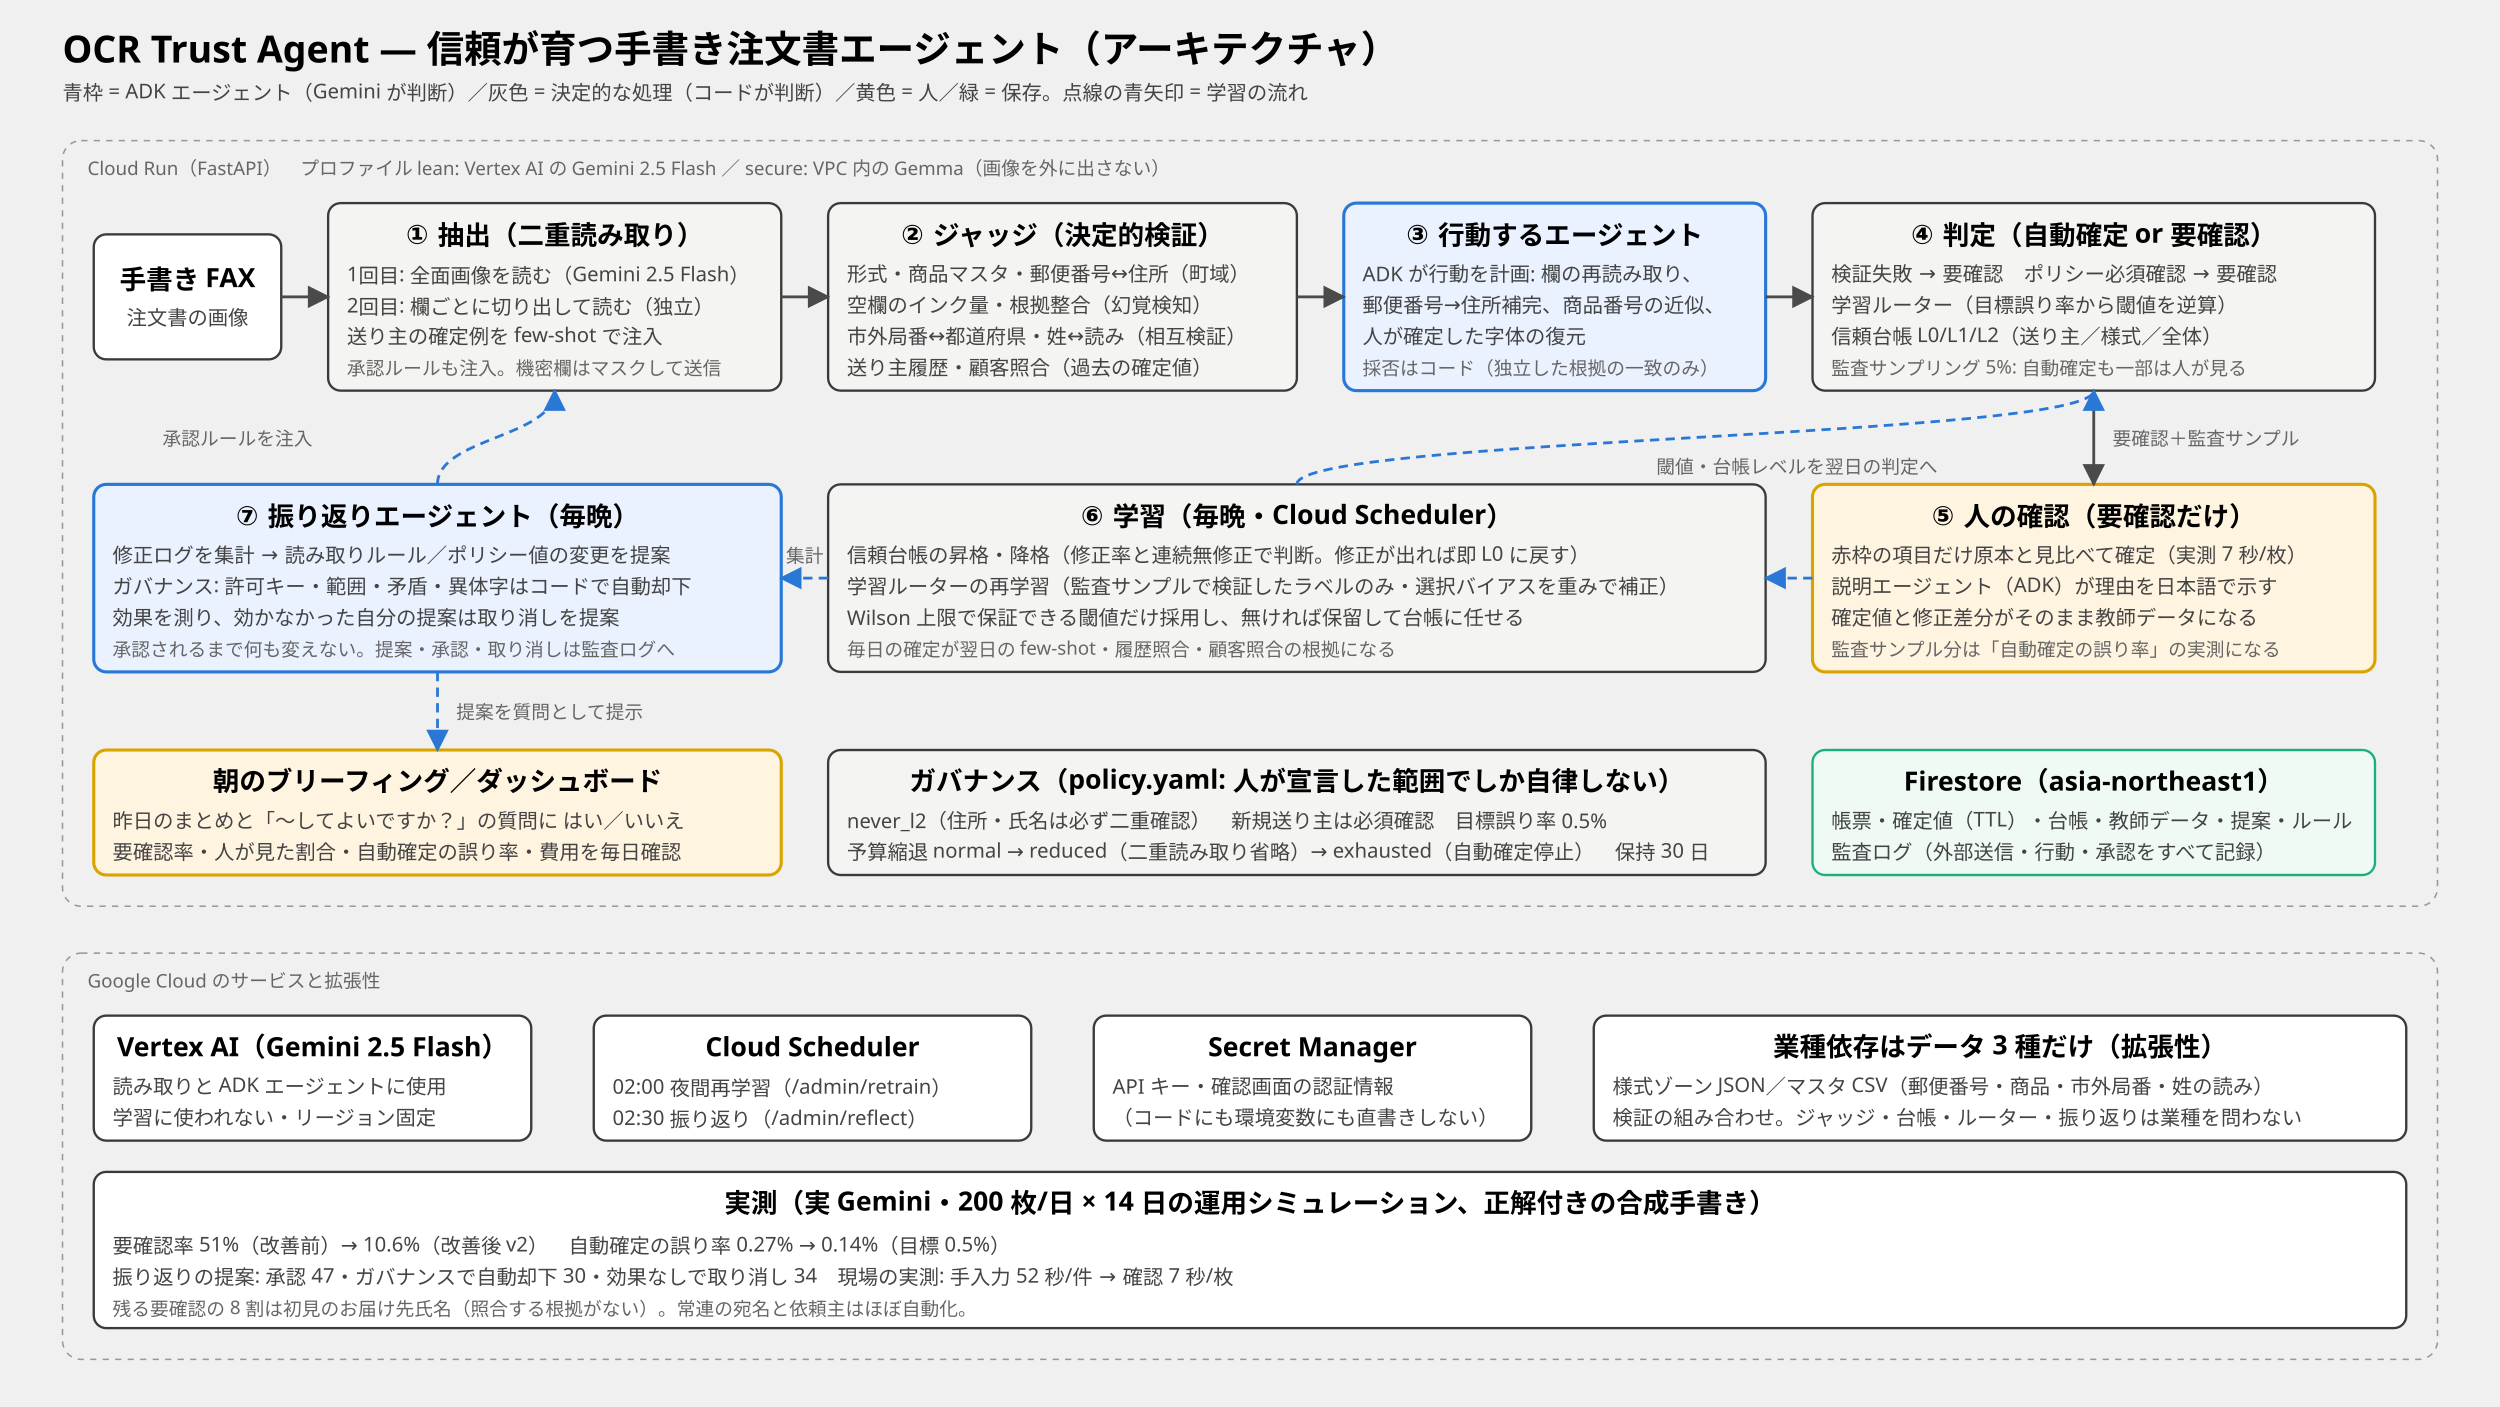
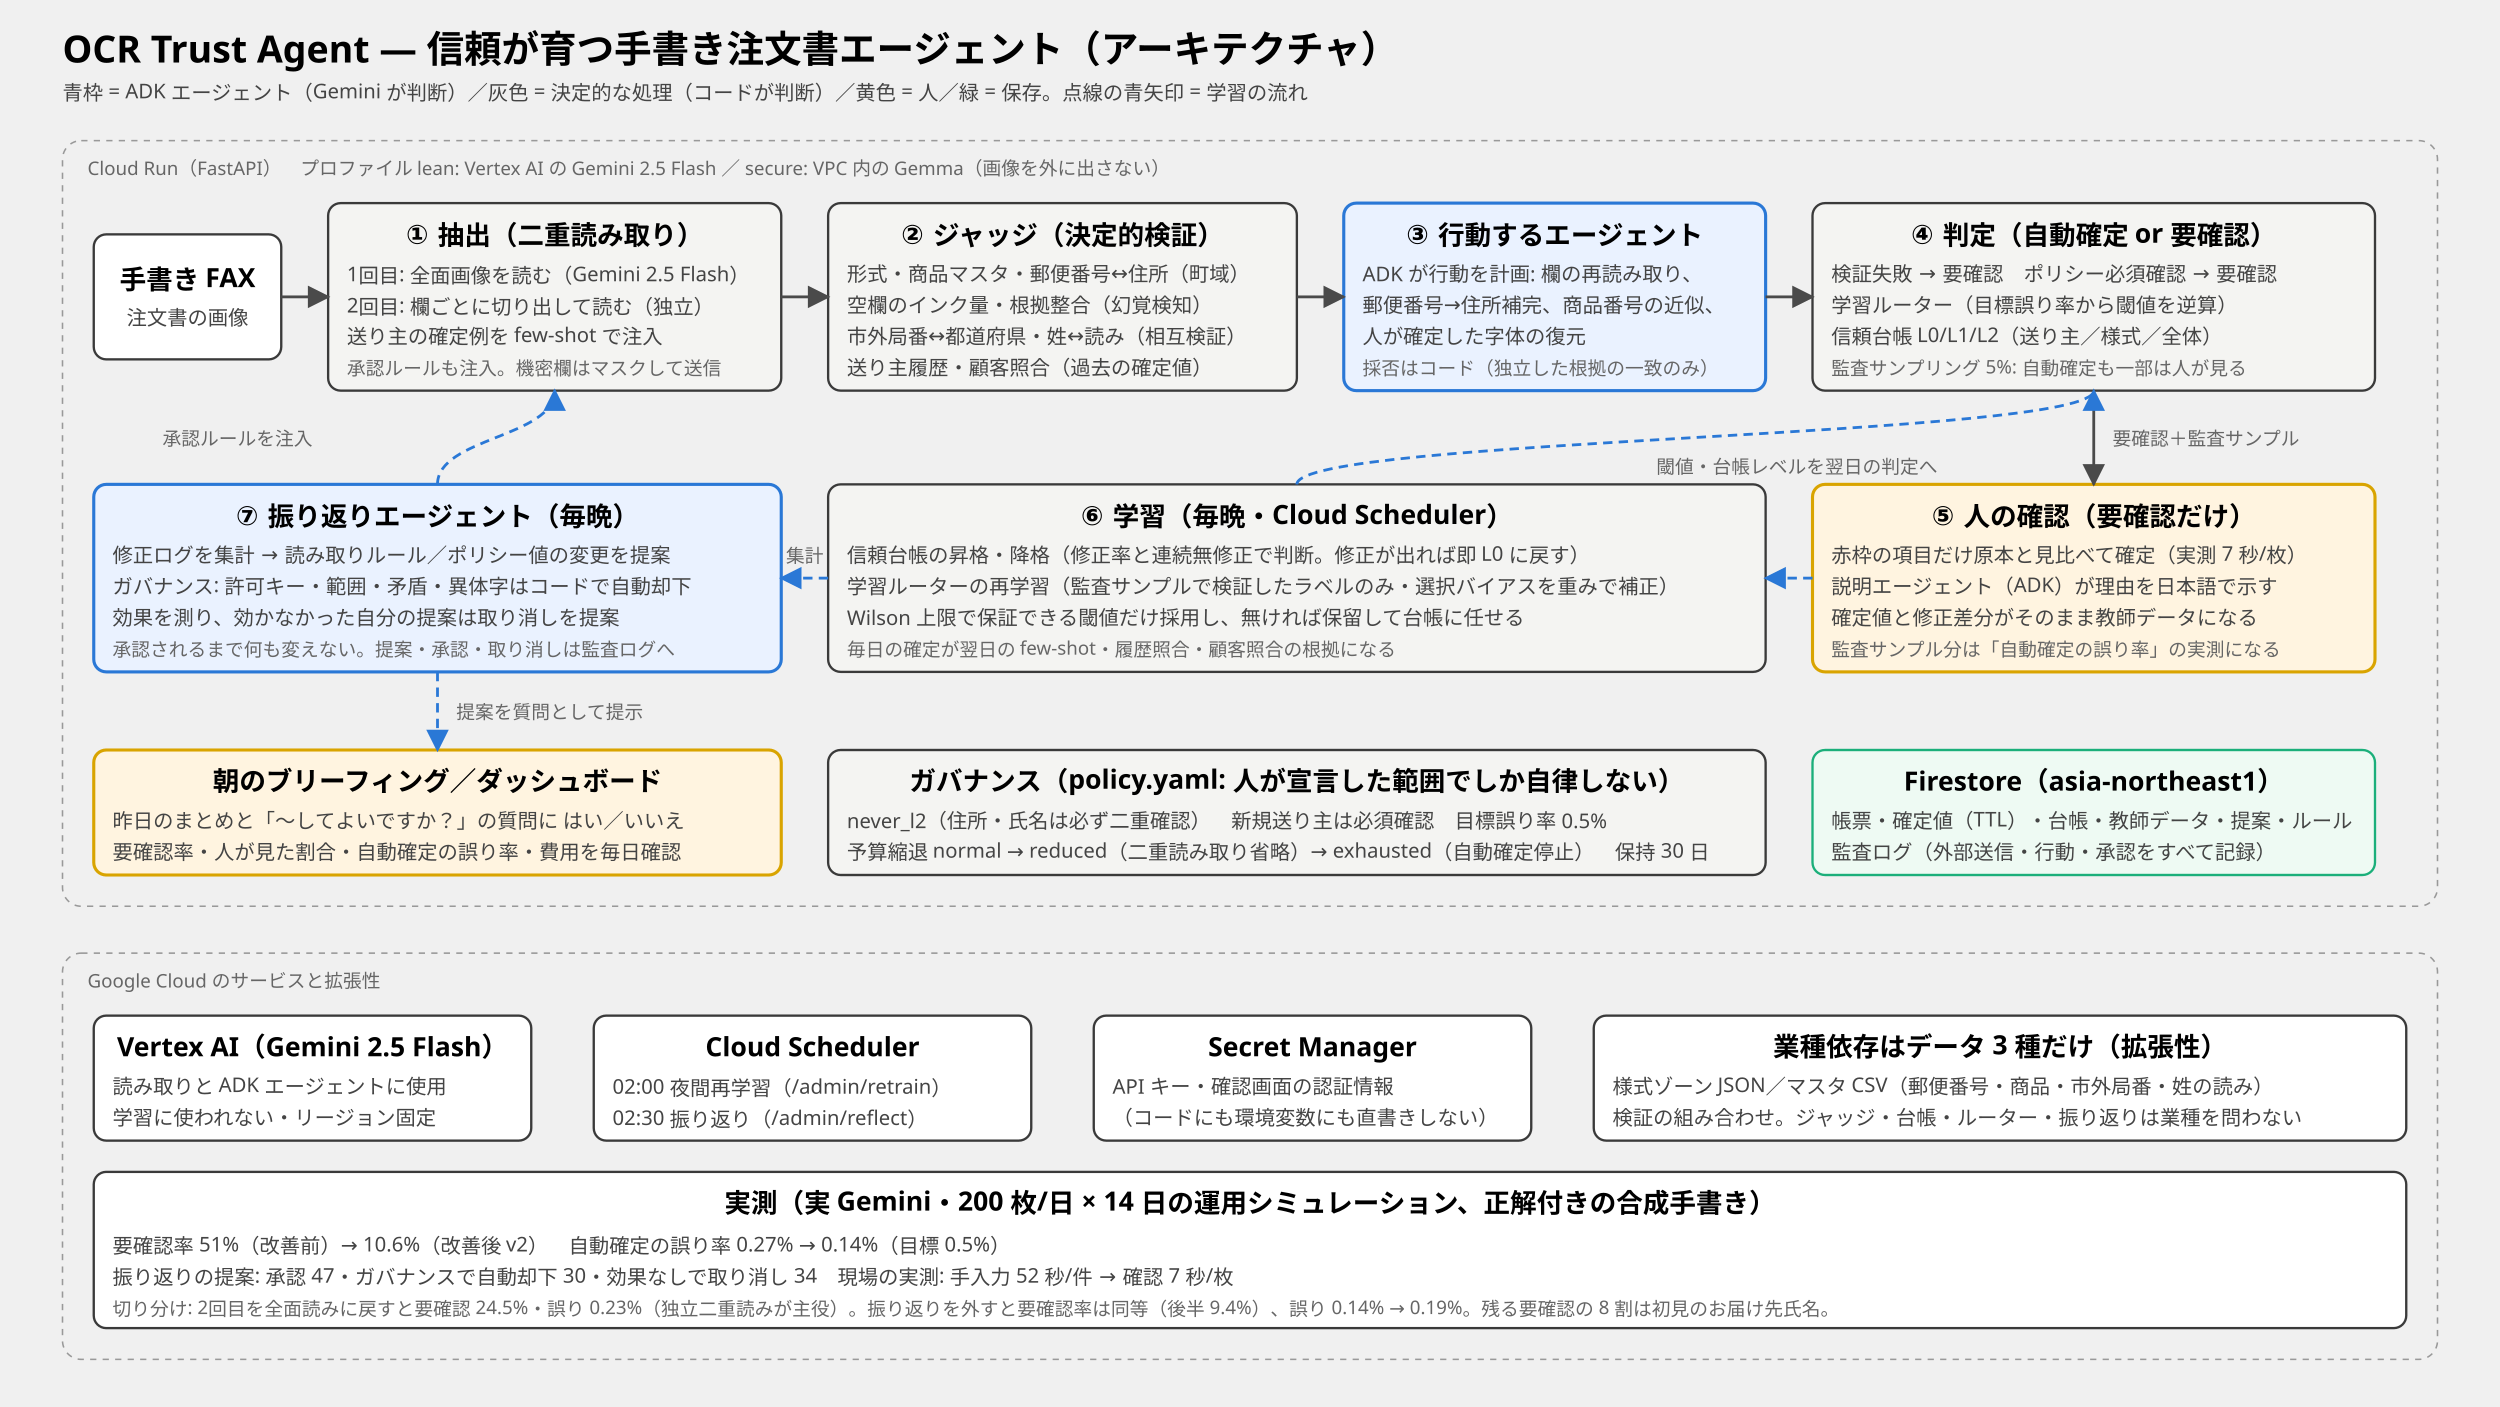
<svg xmlns="http://www.w3.org/2000/svg" width="1600" height="900" viewBox="0 0 1600 900" font-family="'Noto Sans JP','Yu Gothic UI','Meiryo',sans-serif" font-size="15">
  <defs>
    <marker id="arr" viewBox="0 0 10 10" refX="9" refY="5" markerWidth="8" markerHeight="8" orient="auto-start-reverse">
      <path d="M0,0 L10,5 L0,10 z" fill="#4a4a4a" />
    </marker>
    <marker id="arrb" viewBox="0 0 10 10" refX="9" refY="5" markerWidth="8" markerHeight="8" orient="auto-start-reverse">
      <path d="M0,0 L10,5 L0,10 z" fill="#2a78d6" />
    </marker>
    <style>
      .box{fill:#fff;stroke:#3a3a3a;stroke-width:1.5;rx:8}
      .agent{fill:#eaf2ff;stroke:#2a78d6;stroke-width:2;rx:8}
      .det{fill:#f4f4f2;stroke:#3a3a3a;stroke-width:1.5;rx:8}
      .human{fill:#fff4e0;stroke:#d9a400;stroke-width:2;rx:8}
      .store{fill:#eefaf3;stroke:#1baf7a;stroke-width:1.5;rx:8}
      .title{font-size:17px;font-weight:700}
      .small{font-size:13px;fill:#444}
      .tiny{font-size:12px;fill:#666}
      .flow{stroke:#4a4a4a;stroke-width:1.8;fill:none;marker-end:url(#arr)}
      .learn{stroke:#2a78d6;stroke-width:1.8;fill:none;stroke-dasharray:6 4;marker-end:url(#arrb)}
      .region{fill:none;stroke:#999;stroke-dasharray:4 4;rx:12}
    </style>
  </defs>
  <text x="40" y="40" font-size="24" font-weight="700">OCR Trust Agent ― 信頼が育つ手書き注文書エージェント（アーキテクチャ）</text>
  <text x="40" y="64" class="small">青枠 = ADK エージェント（Gemini が判断）／灰色 = 決定的な処理（コードが判断）／黄色 = 人／緑 = 保存。点線の青矢印 = 学習の流れ</text>
  <rect x="40" y="90" width="1520" height="490" class="region" />
  <text x="56" y="112" class="tiny">Cloud Run（FastAPI）　プロファイル lean: Vertex AI の Gemini 2.5 Flash ／ secure: VPC 内の Gemma（画像を外に出さない）</text>
  <rect x="60" y="150" width="120" height="80" class="box" />
  <text x="120" y="185" text-anchor="middle" class="title">手書き FAX</text>
  <text x="120" y="208" text-anchor="middle" class="small">注文書の画像</text>
  <rect x="210" y="130" width="290" height="120" class="det" />
  <text x="355" y="156" text-anchor="middle" class="title">① 抽出（二重読み取り）</text>
  <text x="222" y="180" class="small">1回目: 全面画像を読む（Gemini 2.5 Flash）</text>
  <text x="222" y="200" class="small">2回目: 欄ごとに切り出して読む（独立）</text>
  <text x="222" y="220" class="small">送り主の確定例を few-shot で注入</text>
  <text x="222" y="240" class="tiny">承認ルールも注入。機密欄はマスクして送信</text>
  <rect x="530" y="130" width="300" height="120" class="det" />
  <text x="680" y="156" text-anchor="middle" class="title">② ジャッジ（決定的検証）</text>
  <text x="542" y="180" class="small">形式・商品マスタ・郵便番号↔住所（町域）</text>
  <text x="542" y="200" class="small">空欄のインク量・根拠整合（幻覚検知）</text>
  <text x="542" y="220" class="small">市外局番↔都道府県・姓↔読み（相互検証）</text>
  <text x="542" y="240" class="small">送り主履歴・顧客照合（過去の確定値）</text>
  <rect x="860" y="130" width="270" height="120" class="agent" />
  <text x="995" y="156" text-anchor="middle" class="title">③ 行動するエージェント</text>
  <text x="872" y="180" class="small">ADK が行動を計画: 欄の再読み取り、</text>
  <text x="872" y="200" class="small">郵便番号→住所補完、商品番号の近似、</text>
  <text x="872" y="220" class="small">人が確定した字体の復元</text>
  <text x="872" y="240" class="tiny">採否はコード（独立した根拠の一致のみ）</text>
  <rect x="1160" y="130" width="360" height="120" class="det" />
  <text x="1340" y="156" text-anchor="middle" class="title">④ 判定（自動確定 or 要確認）</text>
  <text x="1172" y="180" class="small">検証失敗 → 要確認　ポリシー必須確認 → 要確認</text>
  <text x="1172" y="200" class="small">学習ルーター（目標誤り率から閾値を逆算）</text>
  <text x="1172" y="220" class="small">信頼台帳 L0/L1/L2（送り主／様式／全体）</text>
  <text x="1172" y="240" class="tiny">監査サンプリング 5%: 自動確定も一部は人が見る</text>
  <rect x="60" y="310" width="440" height="120" class="agent" />
  <text x="280" y="336" text-anchor="middle" class="title">⑦ 振り返りエージェント（毎晩）</text>
  <text x="72" y="360" class="small">修正ログを集計 → 読み取りルール／ポリシー値の変更を提案</text>
  <text x="72" y="380" class="small">ガバナンス: 許可キー・範囲・矛盾・異体字はコードで自動却下</text>
  <text x="72" y="400" class="small">効果を測り、効かなかった自分の提案は取り消しを提案</text>
  <text x="72" y="420" class="tiny">承認されるまで何も変えない。提案・承認・取り消しは監査ログへ</text>
  <rect x="530" y="310" width="600" height="120" class="det" />
  <text x="830" y="336" text-anchor="middle" class="title">⑥ 学習（毎晩・Cloud Scheduler）</text>
  <text x="542" y="360" class="small">信頼台帳の昇格・降格（修正率と連続無修正で判断。修正が出れば即 L0 に戻す）</text>
  <text x="542" y="380" class="small">学習ルーターの再学習（監査サンプルで検証したラベルのみ・選択バイアスを重みで補正）</text>
  <text x="542" y="400" class="small">Wilson 上限で保証できる閾値だけ採用し、無ければ保留して台帳に任せる</text>
  <text x="542" y="420" class="tiny">毎日の確定が翌日の few-shot・履歴照合・顧客照合の根拠になる</text>
  <rect x="1160" y="310" width="360" height="120" class="human" />
  <text x="1340" y="336" text-anchor="middle" class="title">⑤ 人の確認（要確認だけ）</text>
  <text x="1172" y="360" class="small">赤枠の項目だけ原本と見比べて確定（実測 7 秒/枚）</text>
  <text x="1172" y="380" class="small">説明エージェント（ADK）が理由を日本語で示す</text>
  <text x="1172" y="400" class="small">確定値と修正差分がそのまま教師データになる</text>
  <text x="1172" y="420" class="tiny">監査サンプル分は「自動確定の誤り率」の実測になる</text>
  <rect x="60" y="480" width="440" height="80" class="human" />
  <text x="280" y="506" text-anchor="middle" class="title">朝のブリーフィング／ダッシュボード</text>
  <text x="72" y="530" class="small">昨日のまとめと「〜してよいですか？」の質問に はい／いいえ</text>
  <text x="72" y="550" class="small">要確認率・人が見た割合・自動確定の誤り率・費用を毎日確認</text>
  <rect x="530" y="480" width="600" height="80" class="det" />
  <text x="830" y="506" text-anchor="middle" class="title">ガバナンス（policy.yaml: 人が宣言した範囲でしか自律しない）</text>
  <text x="542" y="530" class="small">never_l2（住所・氏名は必ず二重確認）　新規送り主は必須確認　目標誤り率 0.5%</text>
  <text x="542" y="550" class="small">予算縮退 normal → reduced（二重読み取り省略）→ exhausted（自動確定停止）　保持 30 日</text>
  <rect x="1160" y="480" width="360" height="80" class="store" />
  <text x="1340" y="506" text-anchor="middle" class="title">Firestore（asia-northeast1）</text>
  <text x="1172" y="530" class="small">帳票・確定値（TTL）・台帳・教師データ・提案・ルール</text>
  <text x="1172" y="550" class="small">監査ログ（外部送信・行動・承認をすべて記録）</text>
  <path d="M180,190 L210,190" class="flow" />
  <path d="M500,190 L530,190" class="flow" />
  <path d="M830,190 L860,190" class="flow" />
  <path d="M1130,190 L1160,190" class="flow" />
  <path d="M1340,250 L1340,310" class="flow" />
  <text x="1352" y="285" class="tiny">要確認＋監査サンプル</text>
  <path d="M1160,370 L1130,370" class="learn" />
  <path d="M530,370 L500,370" class="learn" />
  <text x="515" y="360" class="tiny" text-anchor="middle">集計</text>
  <path d="M830,310 C830,280 1340,280 1340,250" class="learn" />
  <text x="1150" y="303" class="tiny" text-anchor="middle">閾値・台帳レベルを翌日の判定へ</text>
  <path d="M280,310 C280,280 355,280 355,250" class="learn" />
  <text x="200" y="285" class="tiny" text-anchor="end">承認ルールを注入</text>
  <path d="M280,430 L280,480" class="learn" />
  <text x="292" y="460" class="tiny">提案を質問として提示</text>
  <rect x="40" y="610" width="1520" height="260" class="region" />
  <text x="56" y="632" class="tiny">Google Cloud のサービスと拡張性</text>
  <rect x="60" y="650" width="280" height="80" class="box" />
  <text x="200" y="676" text-anchor="middle" class="title">Vertex AI（Gemini 2.5 Flash）</text>
  <text x="72" y="700" class="small">読み取りと ADK エージェントに使用</text>
  <text x="72" y="720" class="small">学習に使われない・リージョン固定</text>
  <rect x="380" y="650" width="280" height="80" class="box" />
  <text x="520" y="676" text-anchor="middle" class="title">Cloud Scheduler</text>
  <text x="392" y="700" class="small">02:00 夜間再学習（/admin/retrain）</text>
  <text x="392" y="720" class="small">02:30 振り返り（/admin/reflect）</text>
  <rect x="700" y="650" width="280" height="80" class="box" />
  <text x="840" y="676" text-anchor="middle" class="title">Secret Manager</text>
  <text x="712" y="700" class="small">API キー・確認画面の認証情報</text>
  <text x="712" y="720" class="small">（コードにも環境変数にも直書きしない）</text>
  <rect x="1020" y="650" width="520" height="80" class="box" />
  <text x="1280" y="676" text-anchor="middle" class="title">業種依存はデータ 3 種だけ（拡張性）</text>
  <text x="1032" y="700" class="small">様式ゾーン JSON／マスタ CSV（郵便番号・商品・市外局番・姓の読み）</text>
  <text x="1032" y="720" class="small">検証の組み合わせ。ジャッジ・台帳・ルーター・振り返りは業種を問わない</text>
  <rect x="60" y="750" width="1480" height="100" class="box" />
  <text x="800" y="776" text-anchor="middle" class="title">実測（実 Gemini・200 枚/日 × 14 日の運用シミュレーション、正解付きの合成手書き）</text>
  <text x="72" y="802" class="small">要確認率 51%（改善前）→ 10.6%（改善後 v2）　自動確定の誤り率 0.27% → 0.14%（目標 0.5%）</text>
  <text x="72" y="822" class="small">振り返りの提案: 承認 47・ガバナンスで自動却下 30・効果なしで取り消し 34　現場の実測: 手入力 52 秒/件 → 確認 7 秒/枚</text>
-   <text x="72" y="842" class="tiny">残る要確認の 8 割は初見のお届け先氏名（照合する根拠がない）。常連の宛名と依頼主はほぼ自動化。</text>
+   <text x="72" y="842" class="tiny">切り分け: 2回目を全面読みに戻すと要確認 24.5%・誤り 0.23%（独立二重読みが主役）。振り返りを外すと要確認率は同等（後半 9.4%）、誤り 0.14% → 0.19%。残る要確認の 8 割は初見のお届け先氏名。</text>
</svg>
